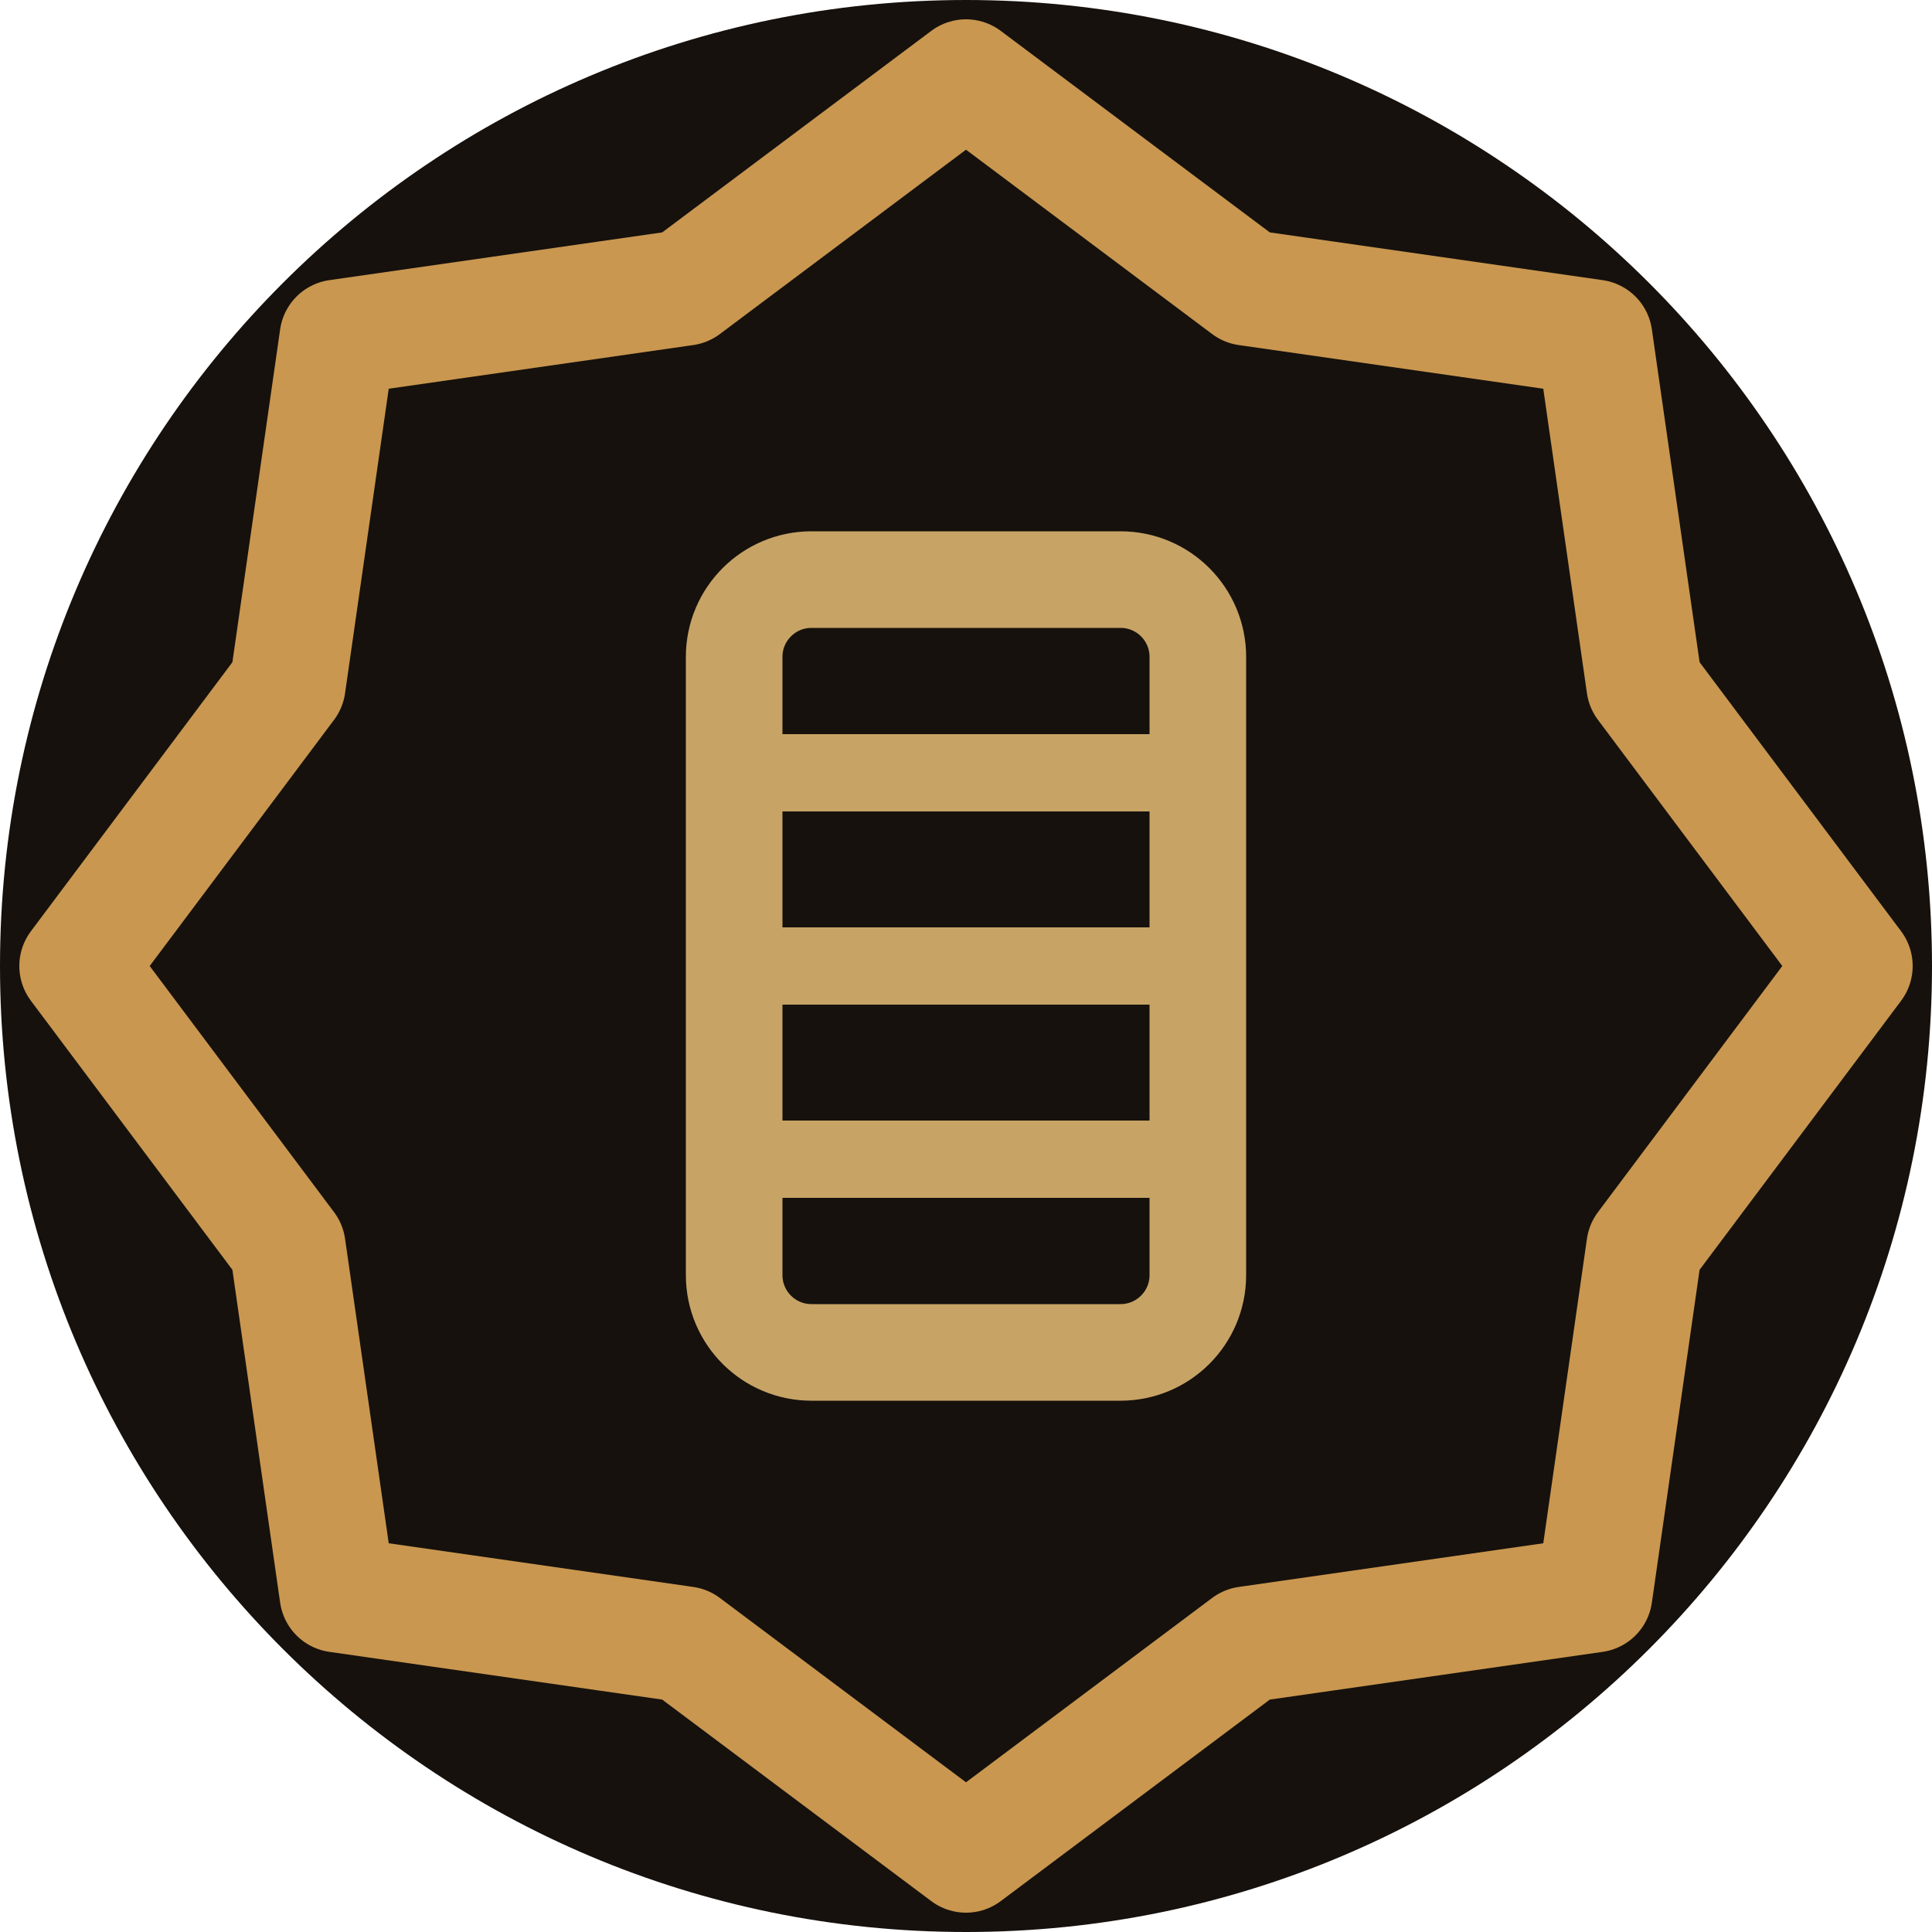
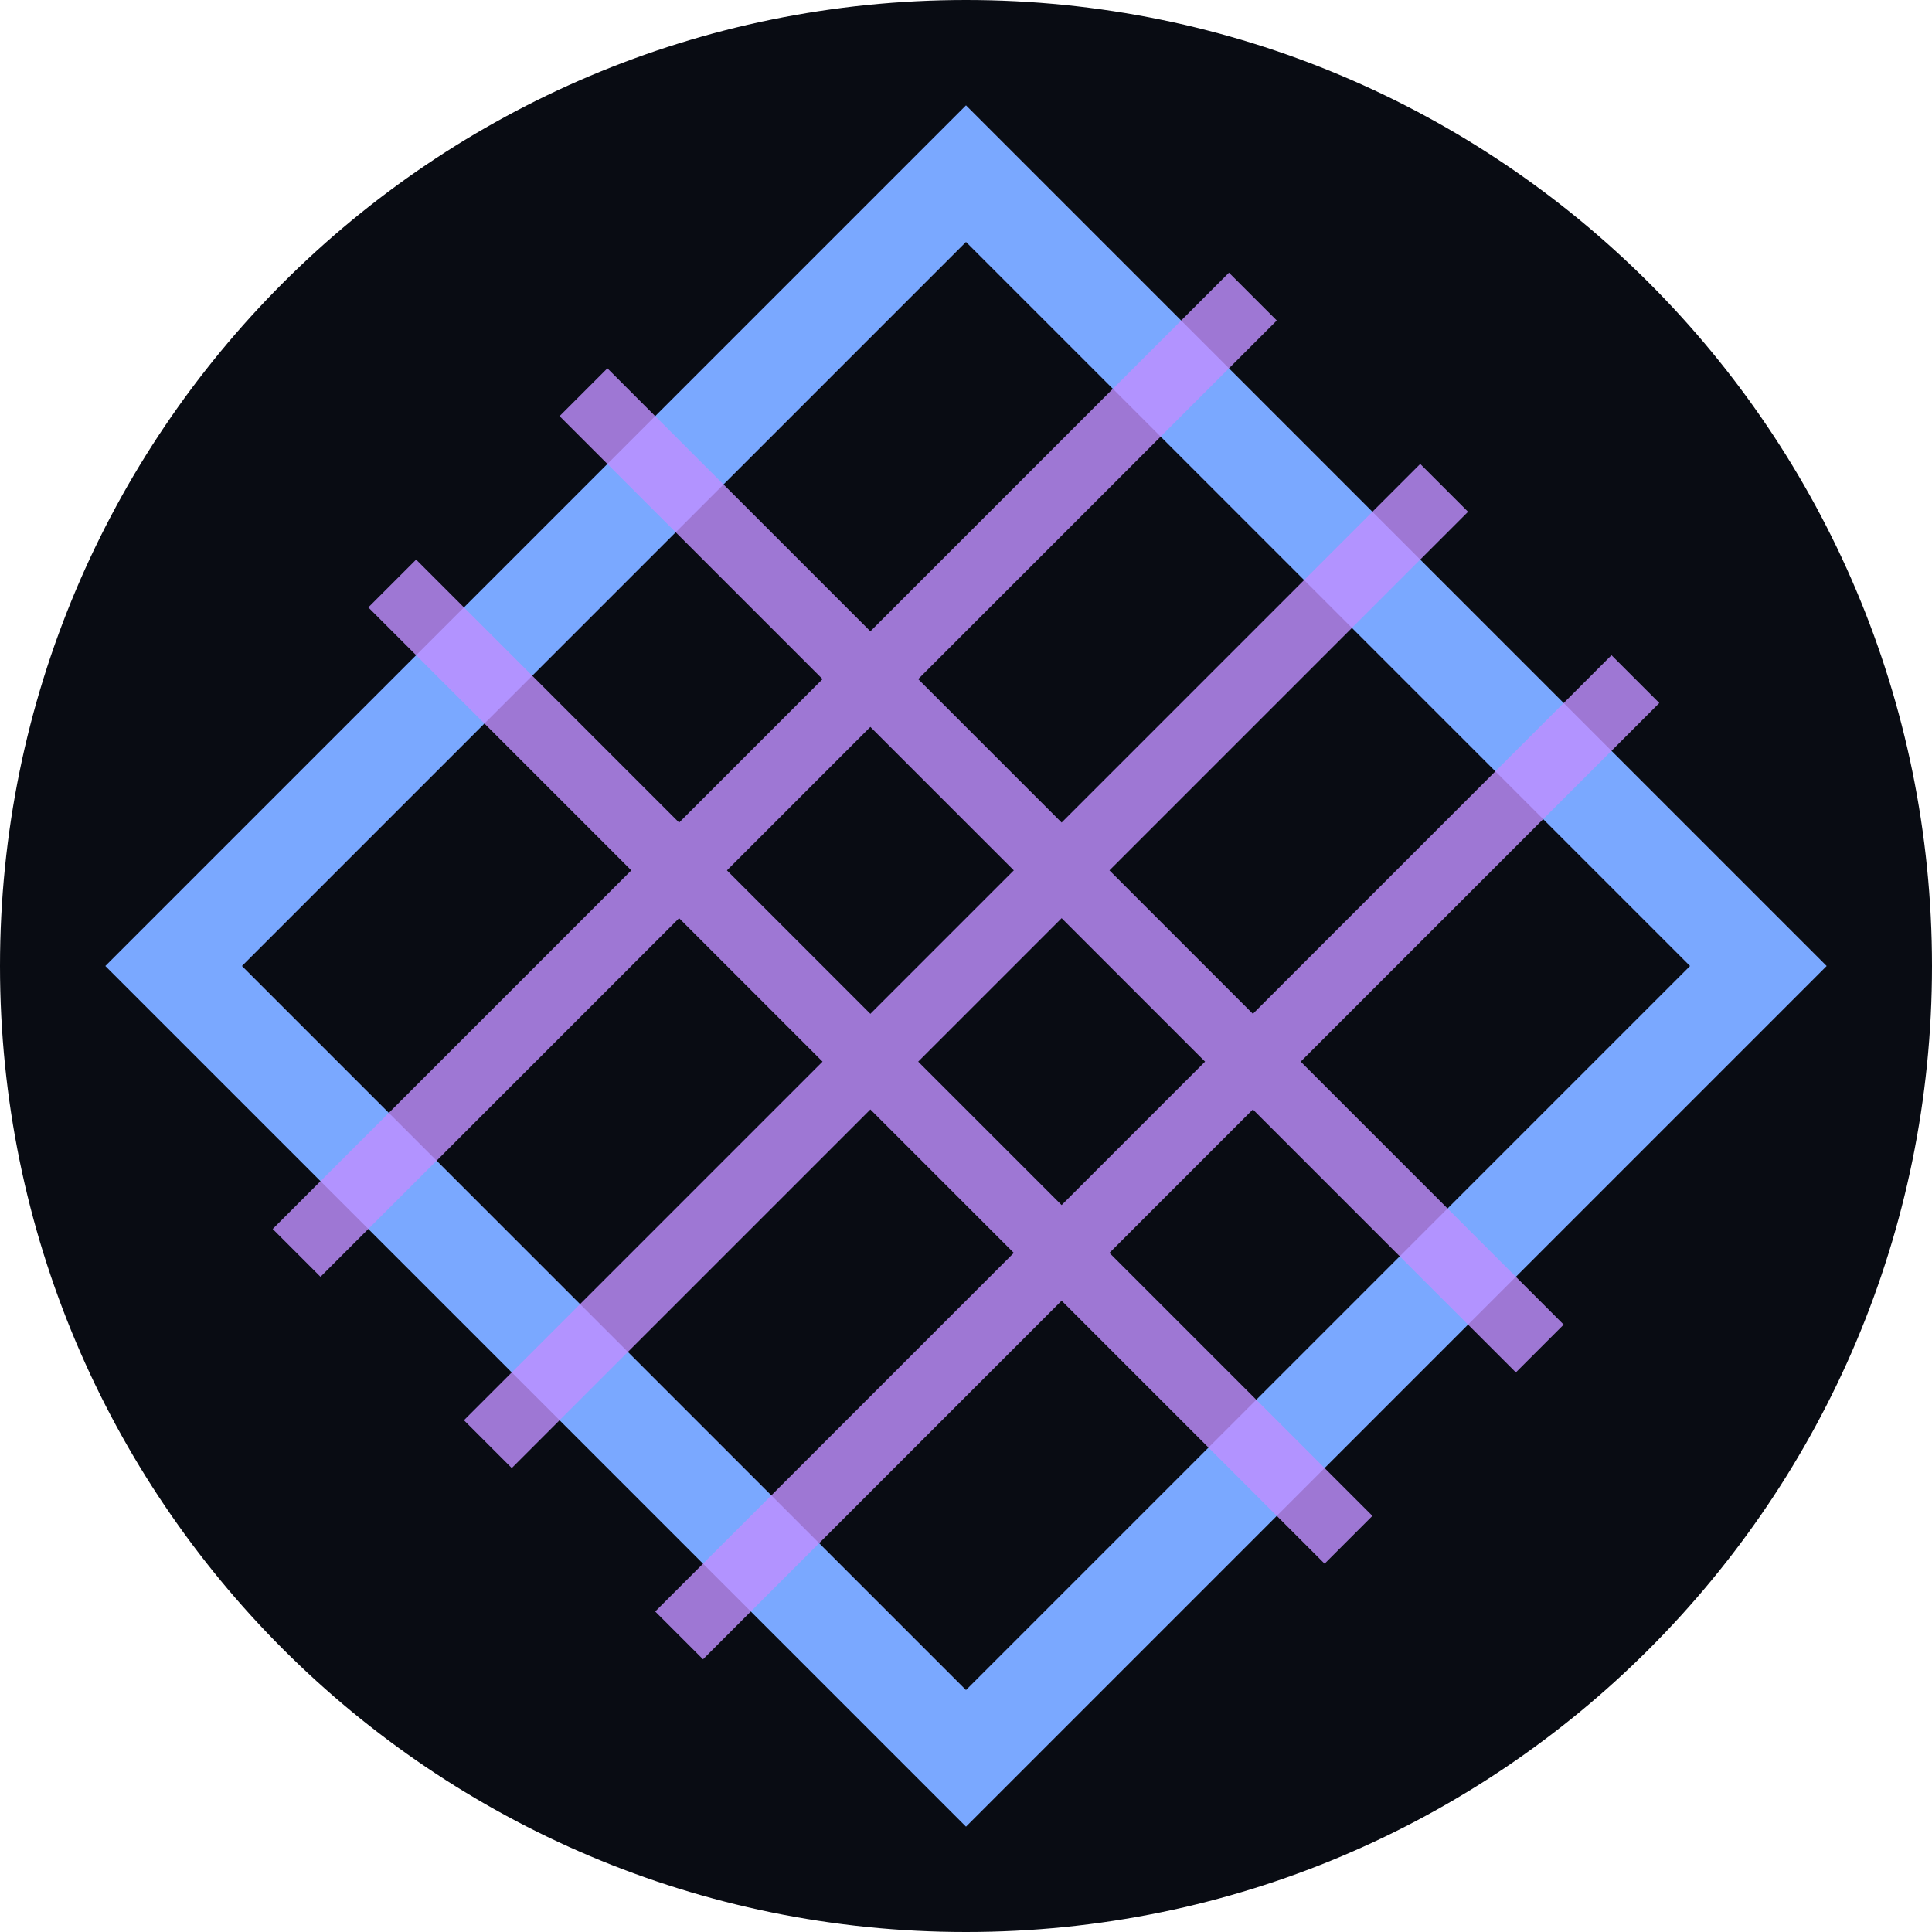
<svg xmlns="http://www.w3.org/2000/svg" viewBox="0 0 100 100">
-   <circle cx="50" cy="50" r="50" fill="#16110d" />
-   <polygon points="96.00,50.00 85.11,64.54 82.53,82.53 64.54,85.11 50.00,96.00 35.46,85.11 17.47,82.53 14.89,64.54 4.00,50.00 14.89,35.46 17.47,17.47 35.46,14.89 50.00,4.00 64.54,14.89 82.53,17.47 85.11,35.46" fill="none" stroke="#c9974f" stroke-width="6" stroke-linejoin="round" />
-   <g opacity="0.85">
-     <rect x="38" y="30" width="24" height="40" rx="4" fill="none" stroke="#e6bd76" stroke-width="5" />
-     <line x1="38" y1="40" x2="62" y2="40" stroke="#e6bd76" stroke-width="4" />
-     <line x1="38" y1="50" x2="62" y2="50" stroke="#e6bd76" stroke-width="4" />
-     <line x1="38" y1="60" x2="62" y2="60" stroke="#e6bd76" stroke-width="4" />
+   <circle cx="50" cy="50" r="50" fill="#090c13" />
+   <g transform="rotate(45 50 50)">
+     <rect x="21" y="21" width="58" height="58" fill="none" stroke="#7aa8ff" stroke-width="5" />
+     <g opacity="0.82" stroke="#be8fff" stroke-width="3.5">
+       <line x1="36" y1="15" x2="36" y2="85" />
+       <line x1="50" y1="15" x2="50" y2="85" />
+       <line x1="64" y1="15" x2="64" y2="85" />
+       <line x1="15" y1="43" x2="85" y2="43" />
+       <line x1="15" y1="57" x2="85" y2="57" />
+     </g>
  </g>
</svg>
